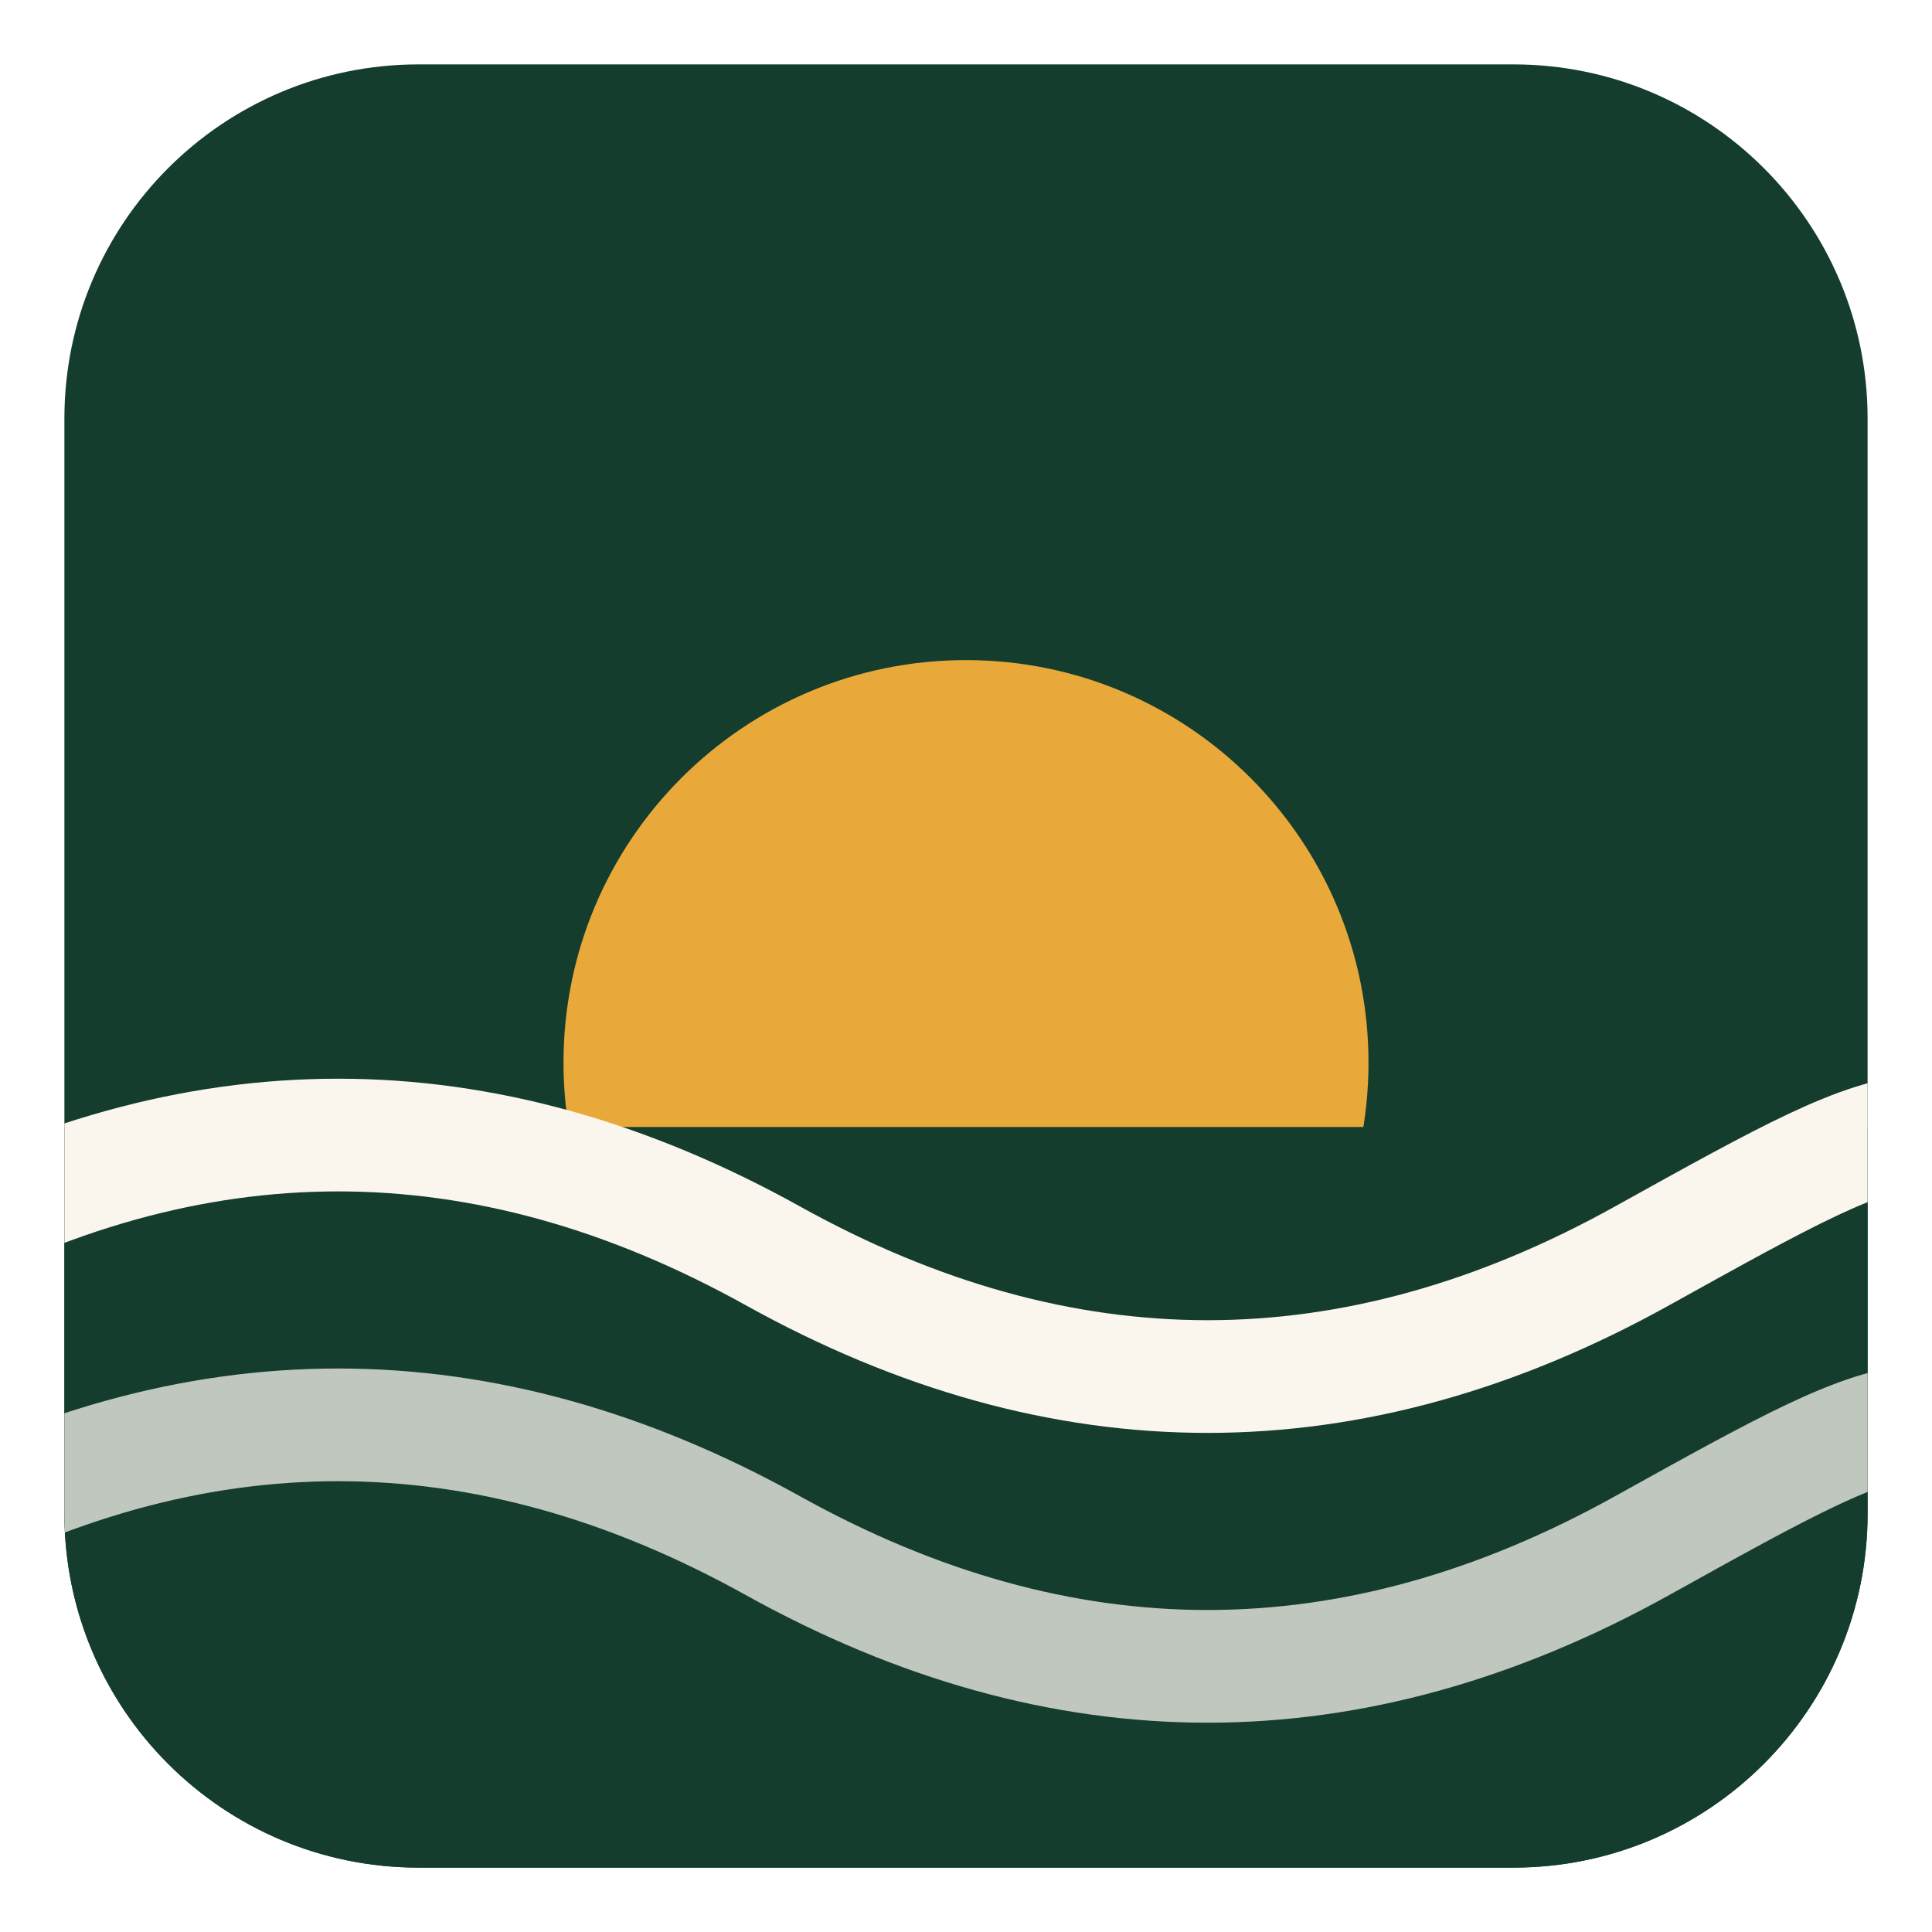
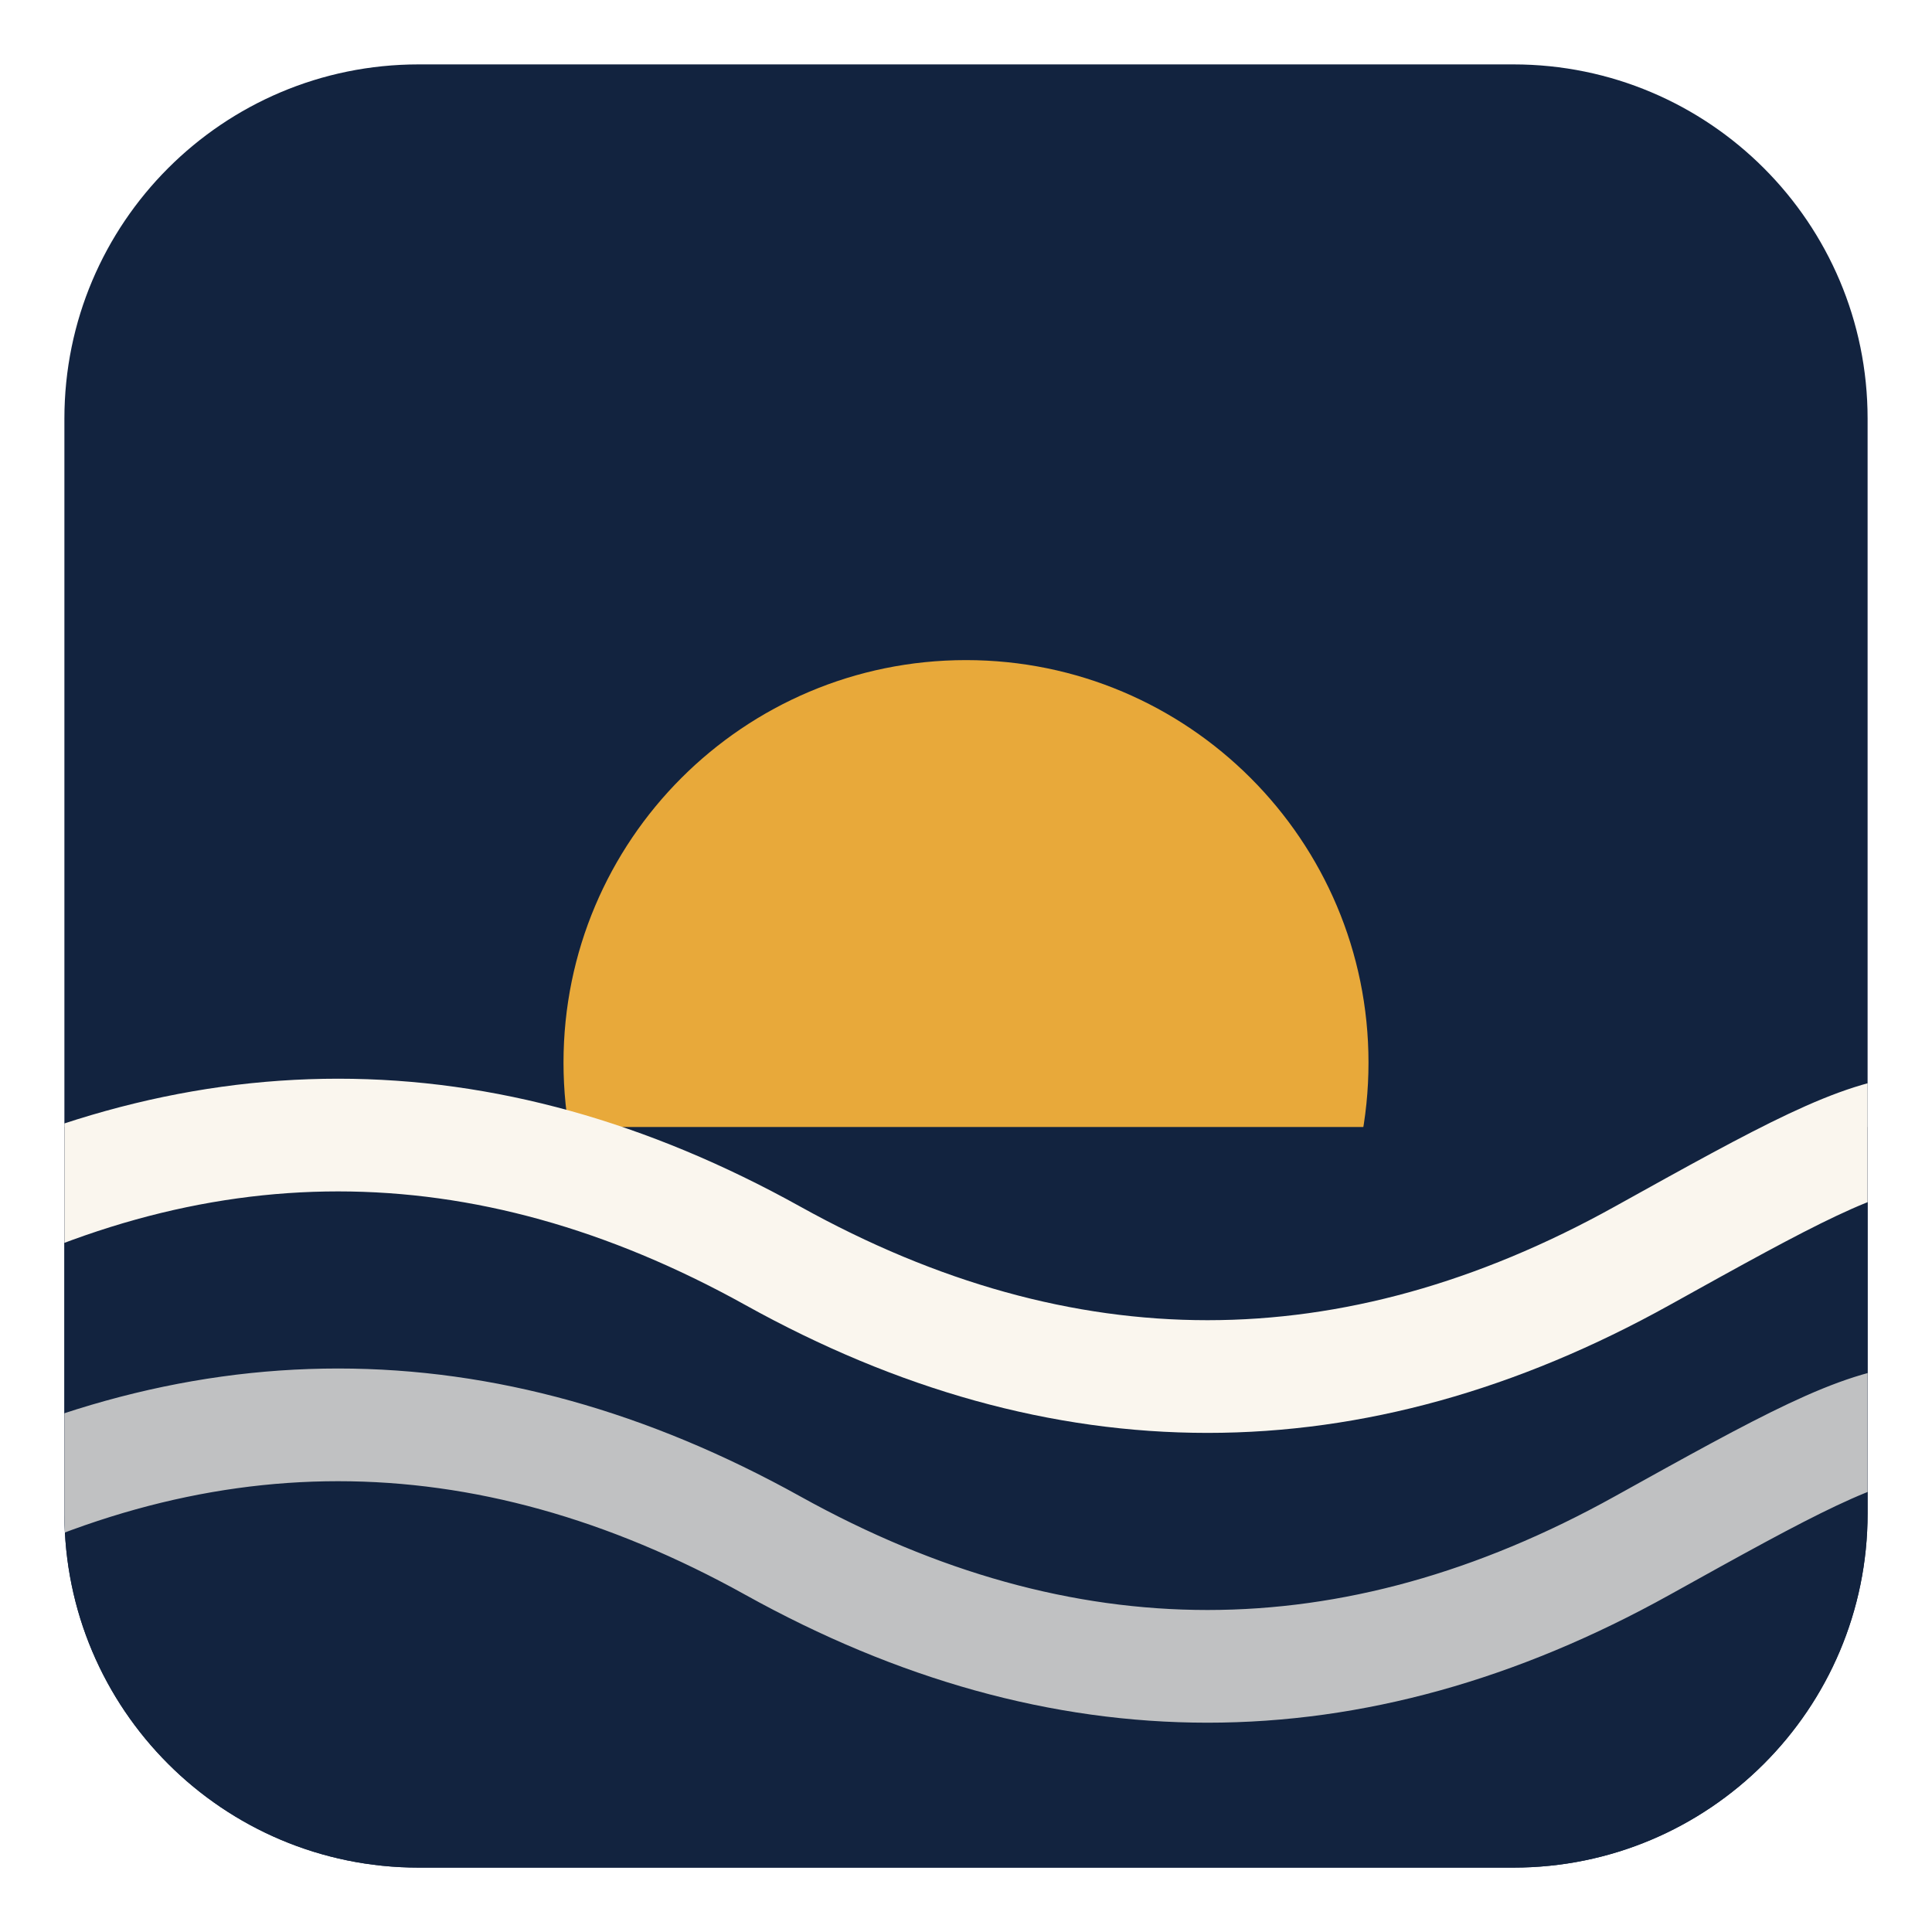
<svg xmlns="http://www.w3.org/2000/svg" viewBox="0 0 120 120" width="120" height="120" role="img" aria-label="Excursiones Valencia">
  <defs>
    <clipPath id="sello-i">
      <rect x="4" y="4" width="112" height="112" rx="22" />
    </clipPath>
  </defs>
-   <rect x="4" y="4" width="112" height="112" rx="22" fill="#143D2E" />
+   <rect x="4" y="4" width="112" height="112" rx="22" fill="#12233F" />
  <g clip-path="url(#sello-i)">
    <circle cx="60" cy="66" r="25" fill="#E8A93A" />
-     <rect x="0" y="70" width="120" height="50" fill="#143D2E" />
+     <rect x="0" y="70" width="120" height="50" fill="#12233F" />
    <path d="M-6 78 C 12 68, 30 68, 48 78 S 84 88, 102 78 S 120 68, 132 76" fill="none" stroke="#FAF6EE" stroke-width="7" stroke-linecap="round" />
    <path d="M-6 96 C 12 86, 30 86, 48 96 S 84 106, 102 96 S 120 86, 132 94" fill="none" stroke="#FAF6EE" stroke-width="7" stroke-linecap="round" opacity="0.75" />
  </g>
</svg>
